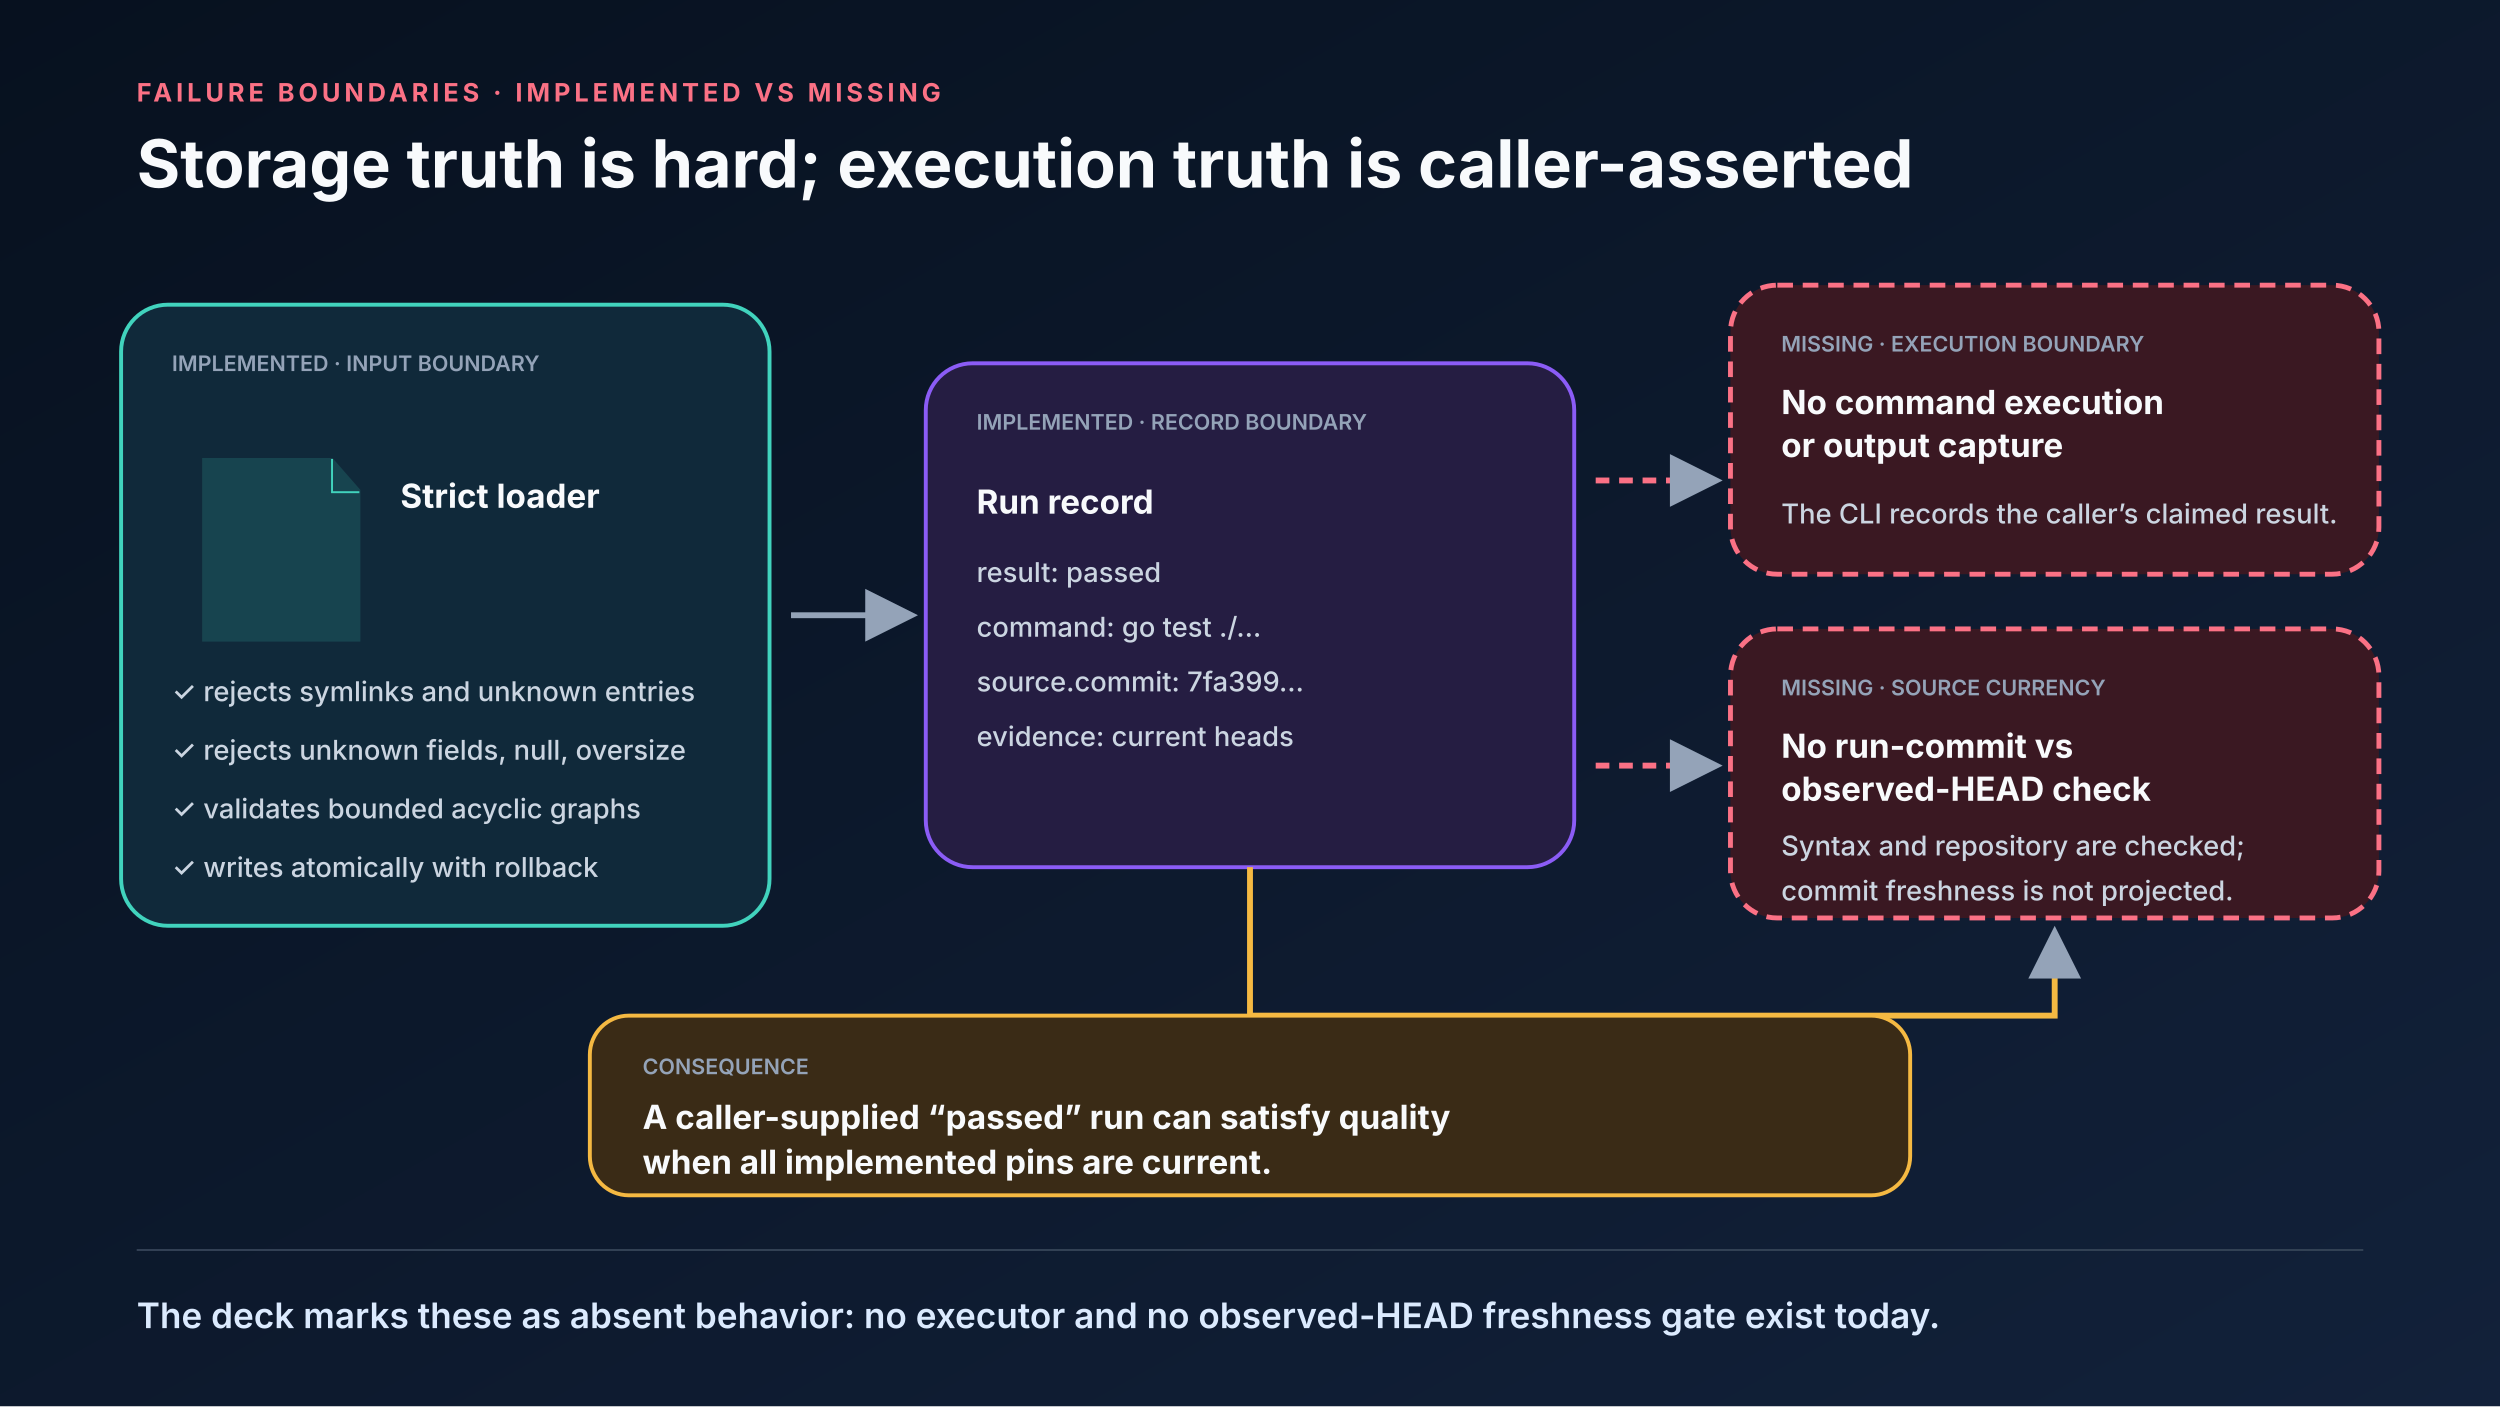
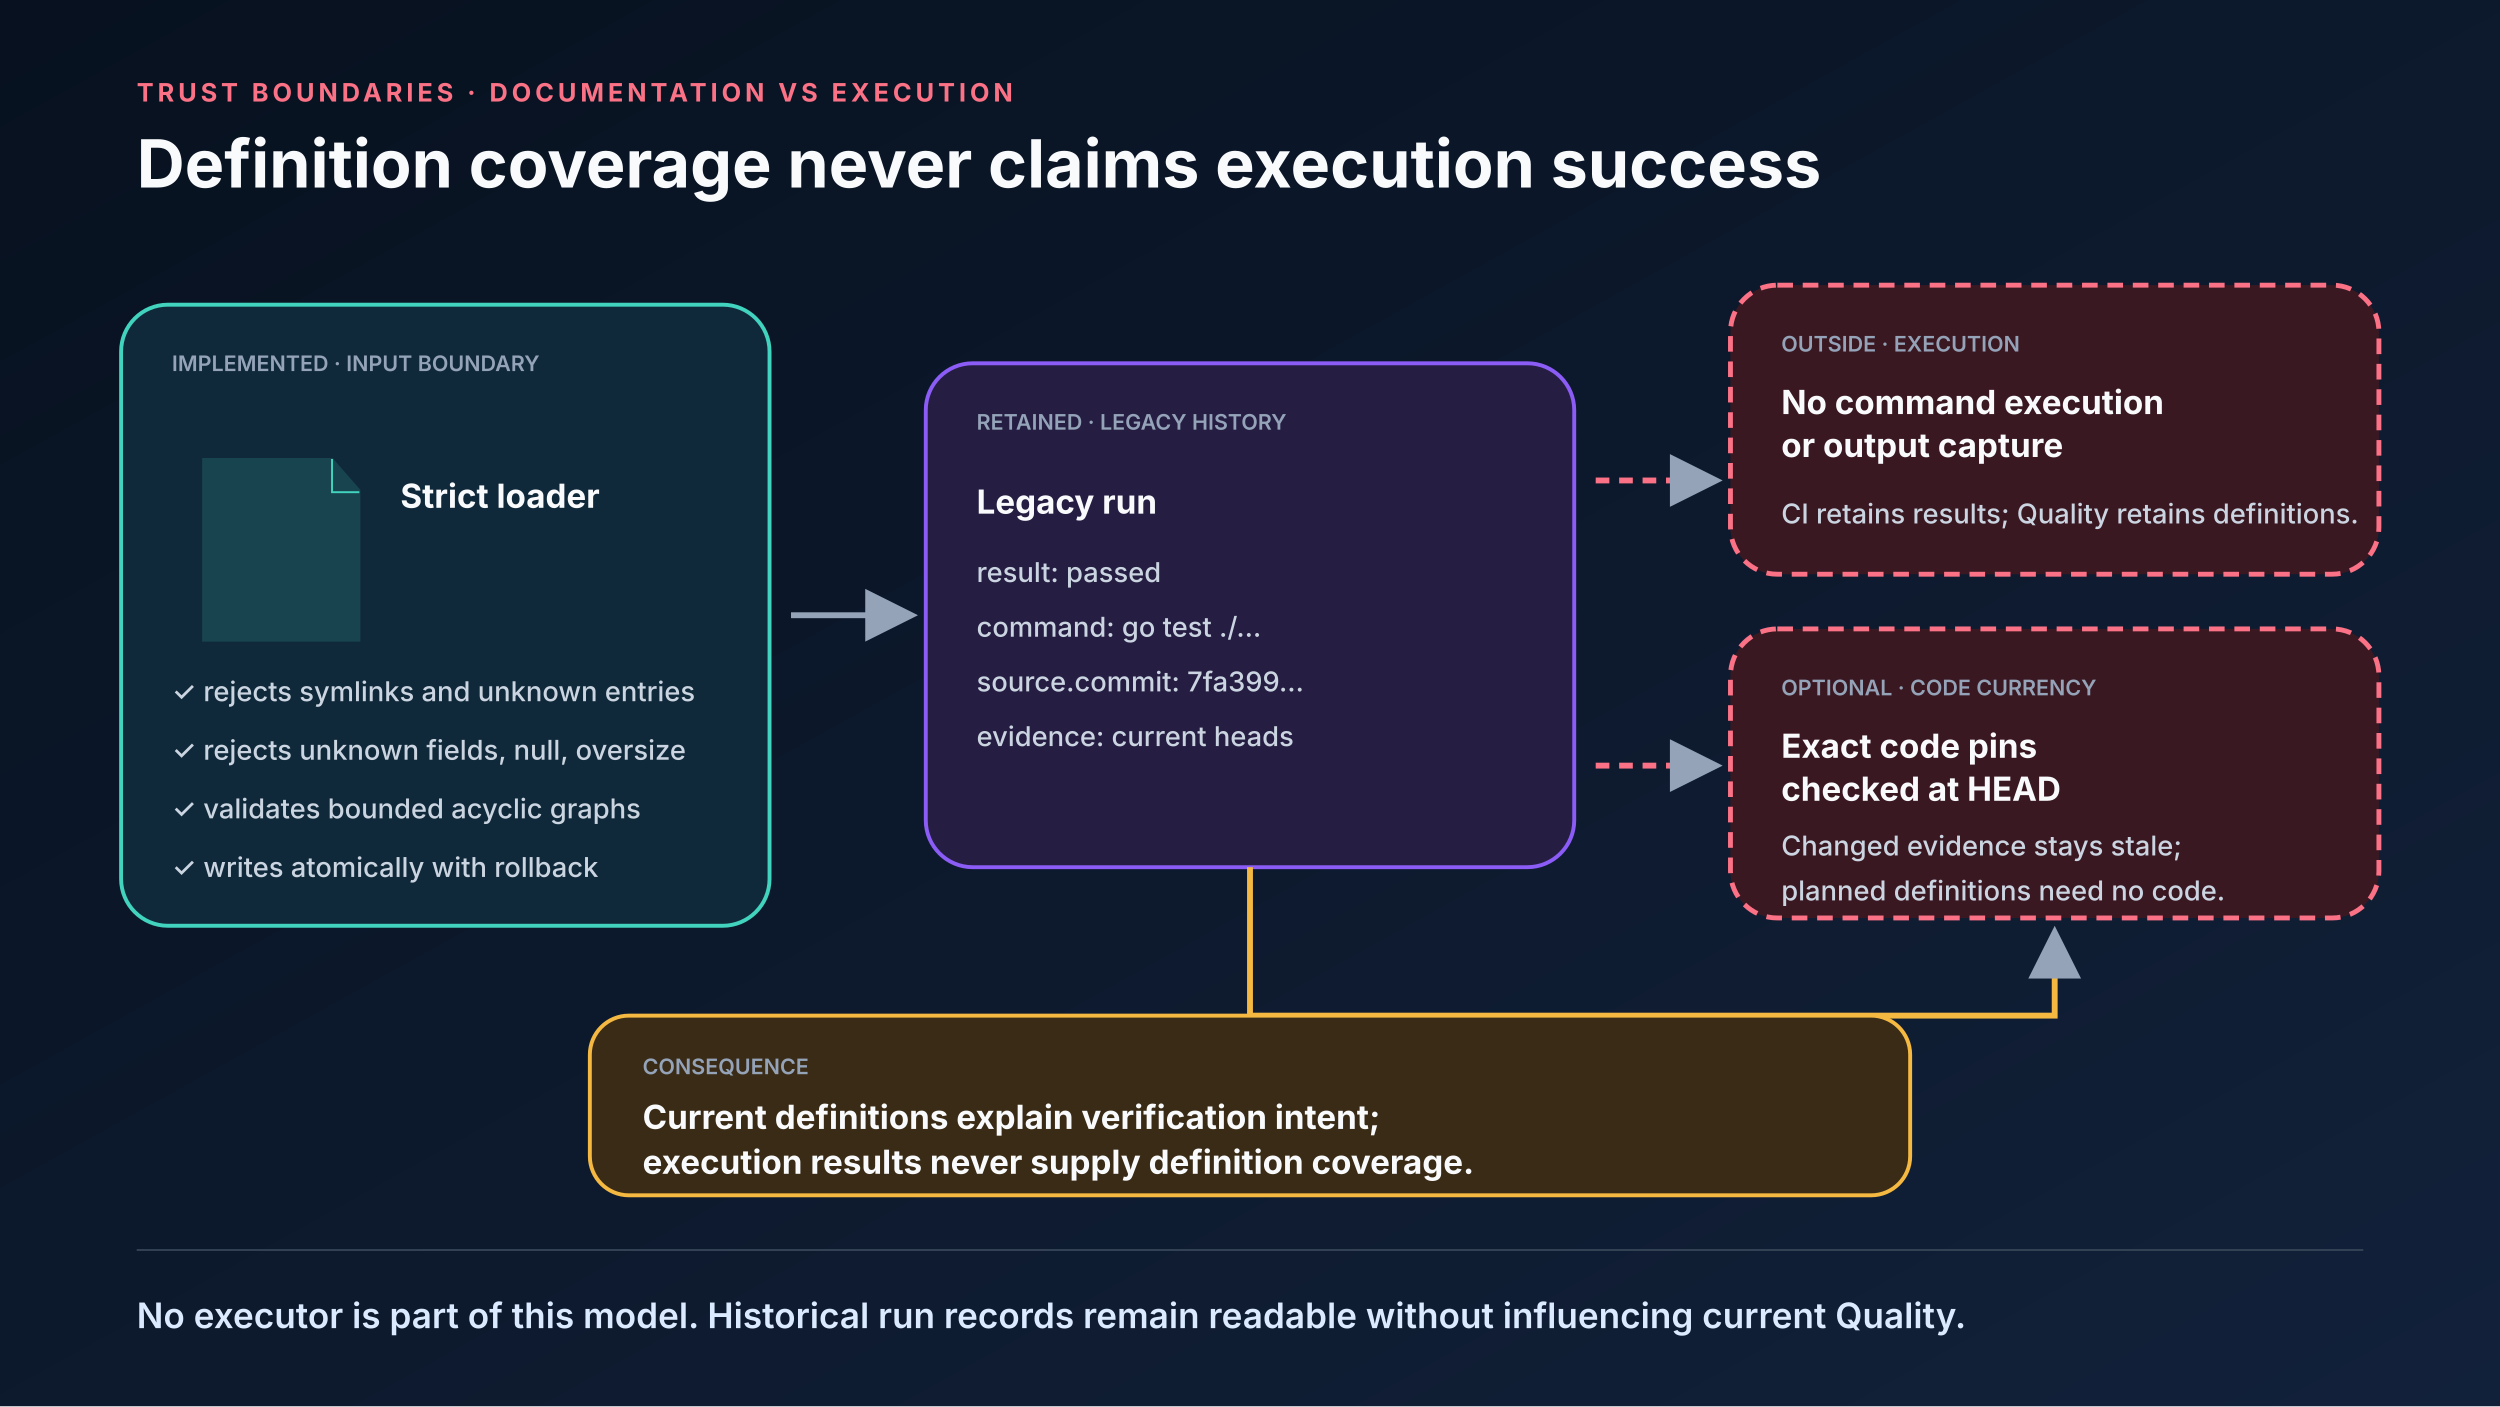
<svg xmlns="http://www.w3.org/2000/svg" width="1280" height="720" viewBox="0 0 1280 720">
  <defs>
    <linearGradient id="bg" x1="0" y1="0" x2="1" y2="1">
      <stop stop-color="#07111f" />
      <stop offset="1" stop-color="#12213a" />
    </linearGradient>
    <marker id="arr" markerWidth="9" markerHeight="9" refX="7" refY="4.5" orient="auto">
      <path d="M0 0 L9 4.5 L0 9Z" fill="#94a3b8" />
    </marker>
    <style>.title{font:700 34px -apple-system,BlinkMacSystemFont,'Segoe UI',sans-serif;fill:#f8fafc}.eyebrow{font:700 13px -apple-system,BlinkMacSystemFont,'Segoe UI',sans-serif;fill:#fb7185;letter-spacing:2px}.h{font:700 17px -apple-system,BlinkMacSystemFont,'Segoe UI',sans-serif;fill:#f8fafc}.b{font:500 14px -apple-system,BlinkMacSystemFont,'Segoe UI',sans-serif;fill:#cbd5e1}.small{font:600 11px -apple-system,BlinkMacSystemFont,'Segoe UI',sans-serif;fill:#94a3b8}.take{font:600 18px -apple-system,BlinkMacSystemFont,'Segoe UI',sans-serif;fill:#dbeafe}</style>
  </defs>
  <rect width="1280" height="720" fill="url(#bg)" />
-   <text class="eyebrow" x="70" y="52">FAILURE BOUNDARIES · IMPLEMENTED VS MISSING</text>
-   <text class="title" x="70" y="96">Storage truth is hard; execution truth is caller-asserted</text>
+   <text class="eyebrow" x="70" y="52">TRUST BOUNDARIES · DOCUMENTATION VS EXECUTION</text>
+   <text class="title" x="70" y="96">Definition coverage never claims execution success</text>
  <g id="strict-loader">
    <rect x="62" y="156" width="332" height="318" rx="24" fill="#10293a" stroke="#41d3bd" stroke-width="2" />
    <text class="small" x="88" y="190">IMPLEMENTED · INPUT BOUNDARY</text>
    <path d="M104 235 h66 l14 16 v77 h-80z" fill="#41d3bd" opacity=".16" stroke="#41d3bd" />
    <path d="M170 235 v17 h14" fill="none" stroke="#41d3bd" />
    <text class="h" x="205" y="260">Strict loader</text>
    <text class="b" x="88" y="359">✓ rejects symlinks and unknown entries</text>
    <text class="b" x="88" y="389">✓ rejects unknown fields, null, oversize</text>
    <text class="b" x="88" y="419">✓ validates bounded acyclic graphs</text>
    <text class="b" x="88" y="449">✓ writes atomically with rollback</text>
  </g>
  <g id="recorded-run">
    <rect x="474" y="186" width="332" height="258" rx="24" fill="#251d42" stroke="#8b5cf6" stroke-width="2" />
-     <text class="small" x="500" y="220">IMPLEMENTED · RECORD BOUNDARY</text>
-     <text class="h" x="500" y="263">Run record</text>
+     <text class="small" x="500" y="220">RETAINED · LEGACY HISTORY</text>
+     <text class="h" x="500" y="263">Legacy run</text>
    <text class="b" x="500" y="298">result: passed</text>
    <text class="b" x="500" y="326">command: go test ./...</text>
    <text class="b" x="500" y="354">source.commit: 7fa399…</text>
    <text class="b" x="500" y="382">evidence: current heads</text>
    <path d="M405 315 H464" stroke="#94a3b8" stroke-width="3" marker-end="url(#arr)" />
  </g>
  <g id="execution-gap">
    <rect x="886" y="146" width="332" height="148" rx="24" fill="#3a1822" stroke="#fb7185" stroke-width="2.5" stroke-dasharray="8 5" />
-     <text class="small" x="912" y="180">MISSING · EXECUTION BOUNDARY</text>
+     <text class="small" x="912" y="180">OUTSIDE · EXECUTION</text>
    <text class="h" x="912" y="212">No command execution</text>
    <text class="h" x="912" y="234">or output capture</text>
-     <text class="b" x="912" y="268">The CLI records the caller’s claimed result.</text>
+     <text class="b" x="912" y="268">CI retains results; Quality retains definitions.</text>
    <path d="M817 246 H876" stroke="#fb7185" stroke-width="3" stroke-dasharray="7 5" marker-end="url(#arr)" />
  </g>
  <g id="commit-freshness-gap">
    <rect x="886" y="322" width="332" height="148" rx="24" fill="#3a1822" stroke="#fb7185" stroke-width="2.5" stroke-dasharray="8 5" />
-     <text class="small" x="912" y="356">MISSING · SOURCE CURRENCY</text>
-     <text class="h" x="912" y="388">No run-commit vs</text>
-     <text class="h" x="912" y="410">observed-HEAD check</text>
-     <text class="b" x="912" y="438">Syntax and repository are checked;</text>
-     <text class="b" x="912" y="461">commit freshness is not projected.</text>
+     <text class="small" x="912" y="356">OPTIONAL · CODE CURRENCY</text>
+     <text class="h" x="912" y="388">Exact code pins</text>
+     <text class="h" x="912" y="410">checked at HEAD</text>
+     <text class="b" x="912" y="438">Changed evidence stays stale;</text>
+     <text class="b" x="912" y="461">planned definitions need no code.</text>
    <path d="M817 392 H876" stroke="#fb7185" stroke-width="3" stroke-dasharray="7 5" marker-end="url(#arr)" />
  </g>
  <g id="readiness-consequence">
    <path d="M640 444 V520 H1052 V480" fill="none" stroke="#f5b942" stroke-width="3" marker-end="url(#arr)" />
    <rect x="302" y="520" width="676" height="92" rx="20" fill="#3a2b16" stroke="#f5b942" stroke-width="2" />
    <text class="small" x="329" y="550">CONSEQUENCE</text>
-     <text class="h" x="329" y="578">A caller-supplied “passed” run can satisfy quality</text>
-     <text class="h" x="329" y="601">when all implemented pins are current.</text>
+     <text class="h" x="329" y="578">Current definitions explain verification intent;</text>
+     <text class="h" x="329" y="601">execution results never supply definition coverage.</text>
  </g>
  <line x1="70" y1="640" x2="1210" y2="640" stroke="#334155" />
-   <text class="take" x="70" y="680">The deck marks these as absent behavior: no executor and no observed-HEAD freshness gate exist today.</text>
+   <text class="take" x="70" y="680">No executor is part of this model. Historical run records remain readable without influencing current Quality.</text>
</svg>
